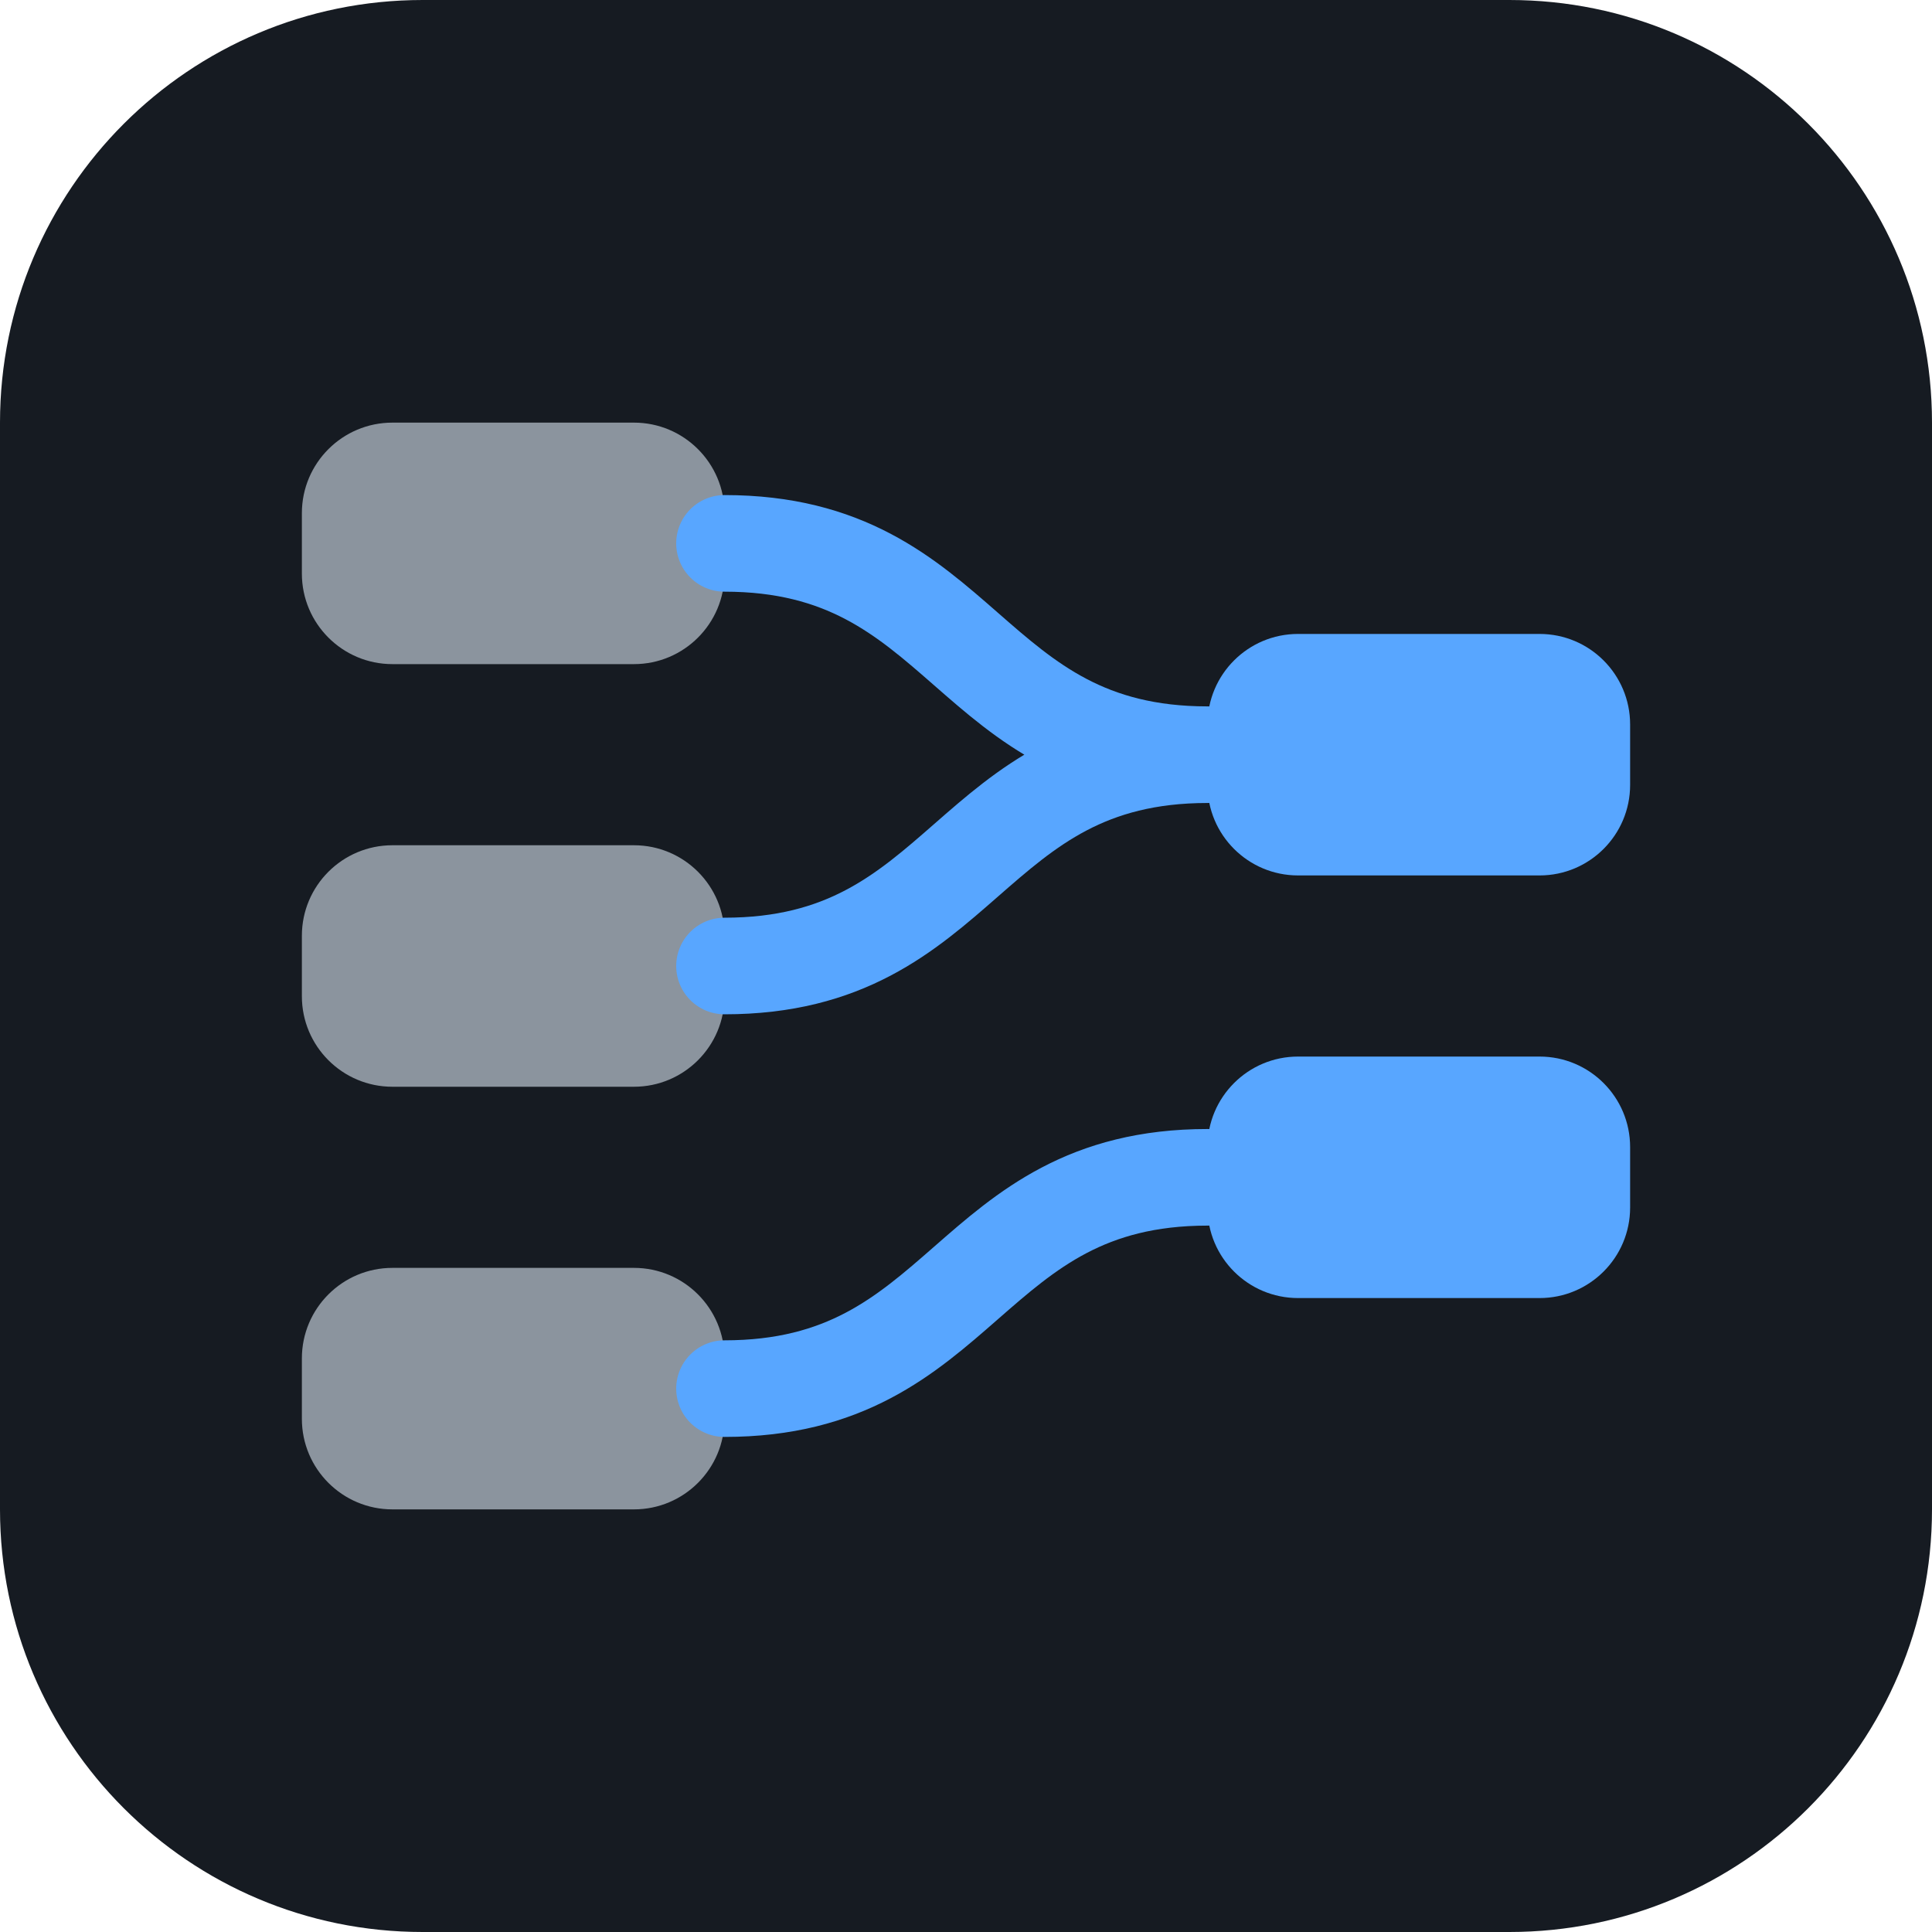
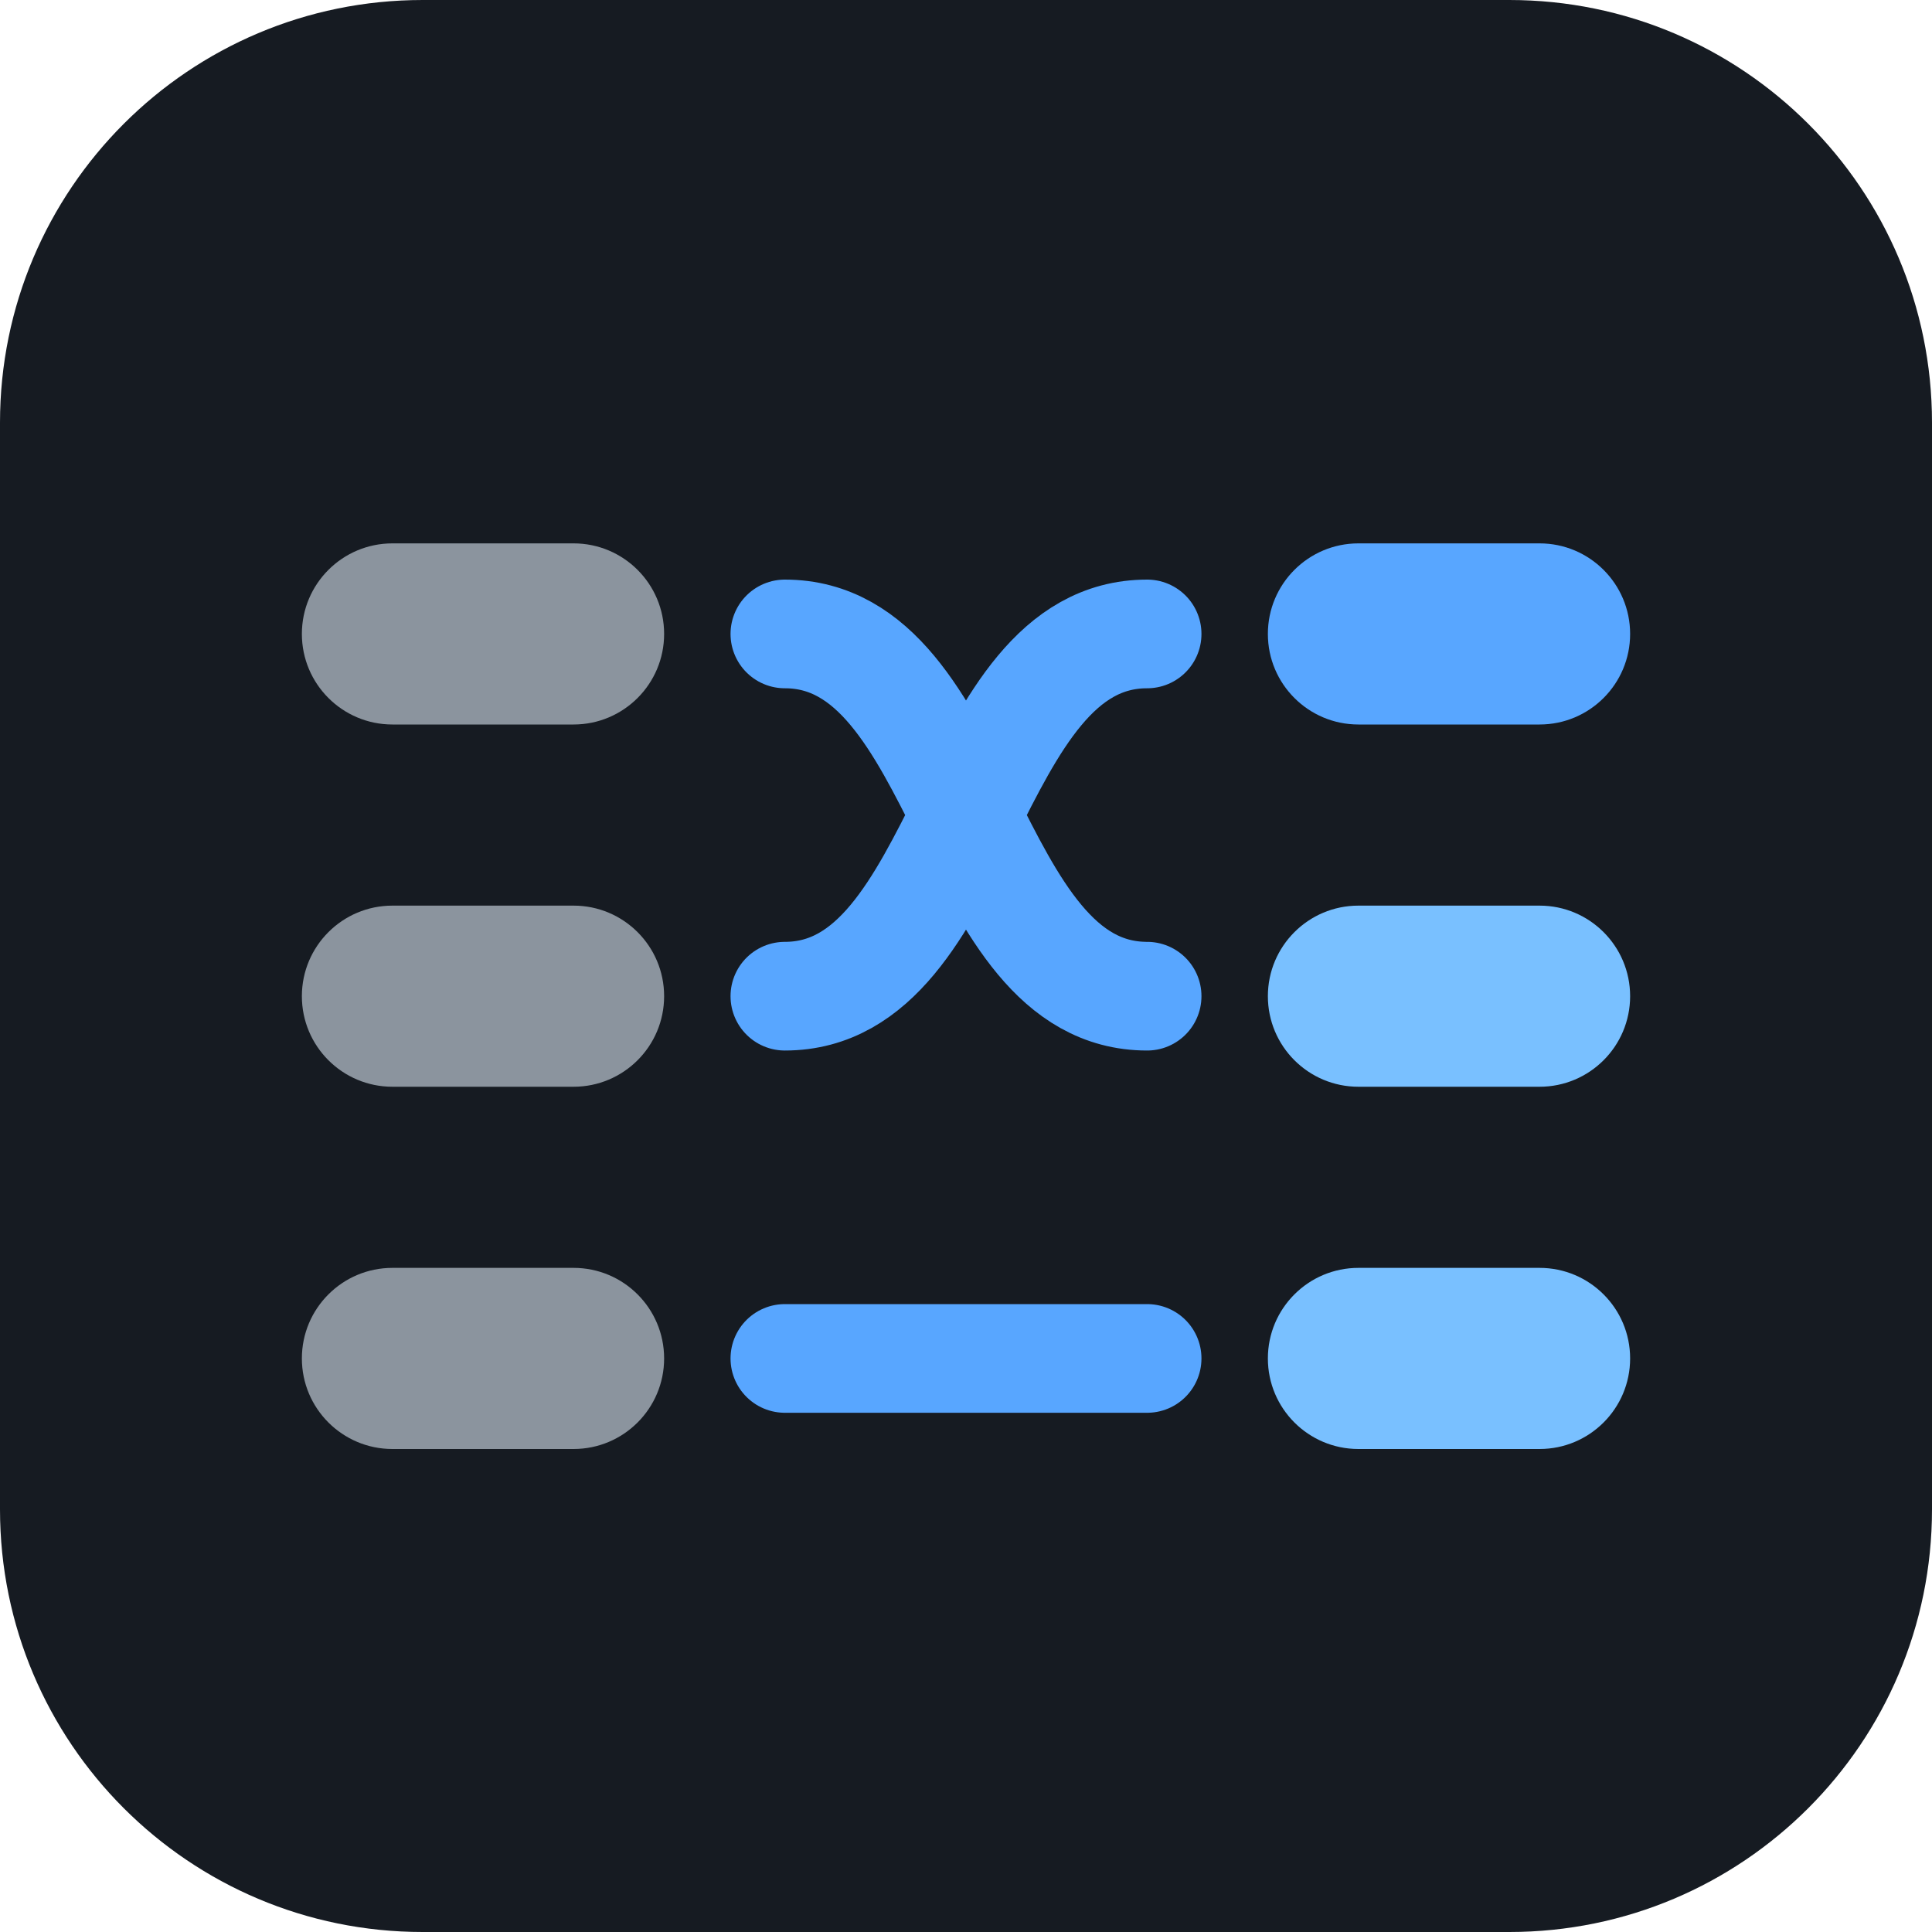
<svg xmlns="http://www.w3.org/2000/svg" viewBox="0 0 32 32">
  <rect width="32" height="32" rx="7" fill="#161b22" />
-   <rect x="5" y="7" width="7" height="4" rx="1.5" fill="#8b949e" />
-   <rect x="5" y="14" width="7" height="4" rx="1.5" fill="#8b949e" />
-   <rect x="5" y="21" width="7" height="4" rx="1.5" fill="#8b949e" />
-   <rect x="20" y="10.5" width="7" height="4" rx="1.5" fill="#58a6ff" />
-   <rect x="20" y="17.5" width="7" height="4" rx="1.5" fill="#58a6ff" />
-   <path d="M12 9 C16 9 16 12.5 20 12.5 M12 16 C16 16 16 12.5 20 12.5 M12 23 C16 23 16 19.5 20 19.5" fill="none" stroke="#58a6ff" stroke-width="1.6" stroke-linecap="round" />
+   <rect x="5" y="9" width="6" height="3" rx="1.5" fill="#8b949e" />
+   <rect x="5" y="15" width="6" height="3" rx="1.5" fill="#8b949e" />
+   <rect x="5" y="21" width="6" height="3" rx="1.5" fill="#8b949e" />
+   <path d="M13 10.5C16 10.5 16 16.5 19 16.5M13 16.5C16 16.5 16 10.5 19 10.5M13 22.5h6" fill="none" stroke="#58a6ff" stroke-width="1.8" stroke-linecap="round" />
+   <rect x="21" y="9" width="6" height="3" rx="1.5" fill="#58a6ff" />
+   <rect x="21" y="15" width="6" height="3" rx="1.5" fill="#79c0ff" />
+   <rect x="21" y="21" width="6" height="3" rx="1.5" fill="#79c0ff" />
</svg>
